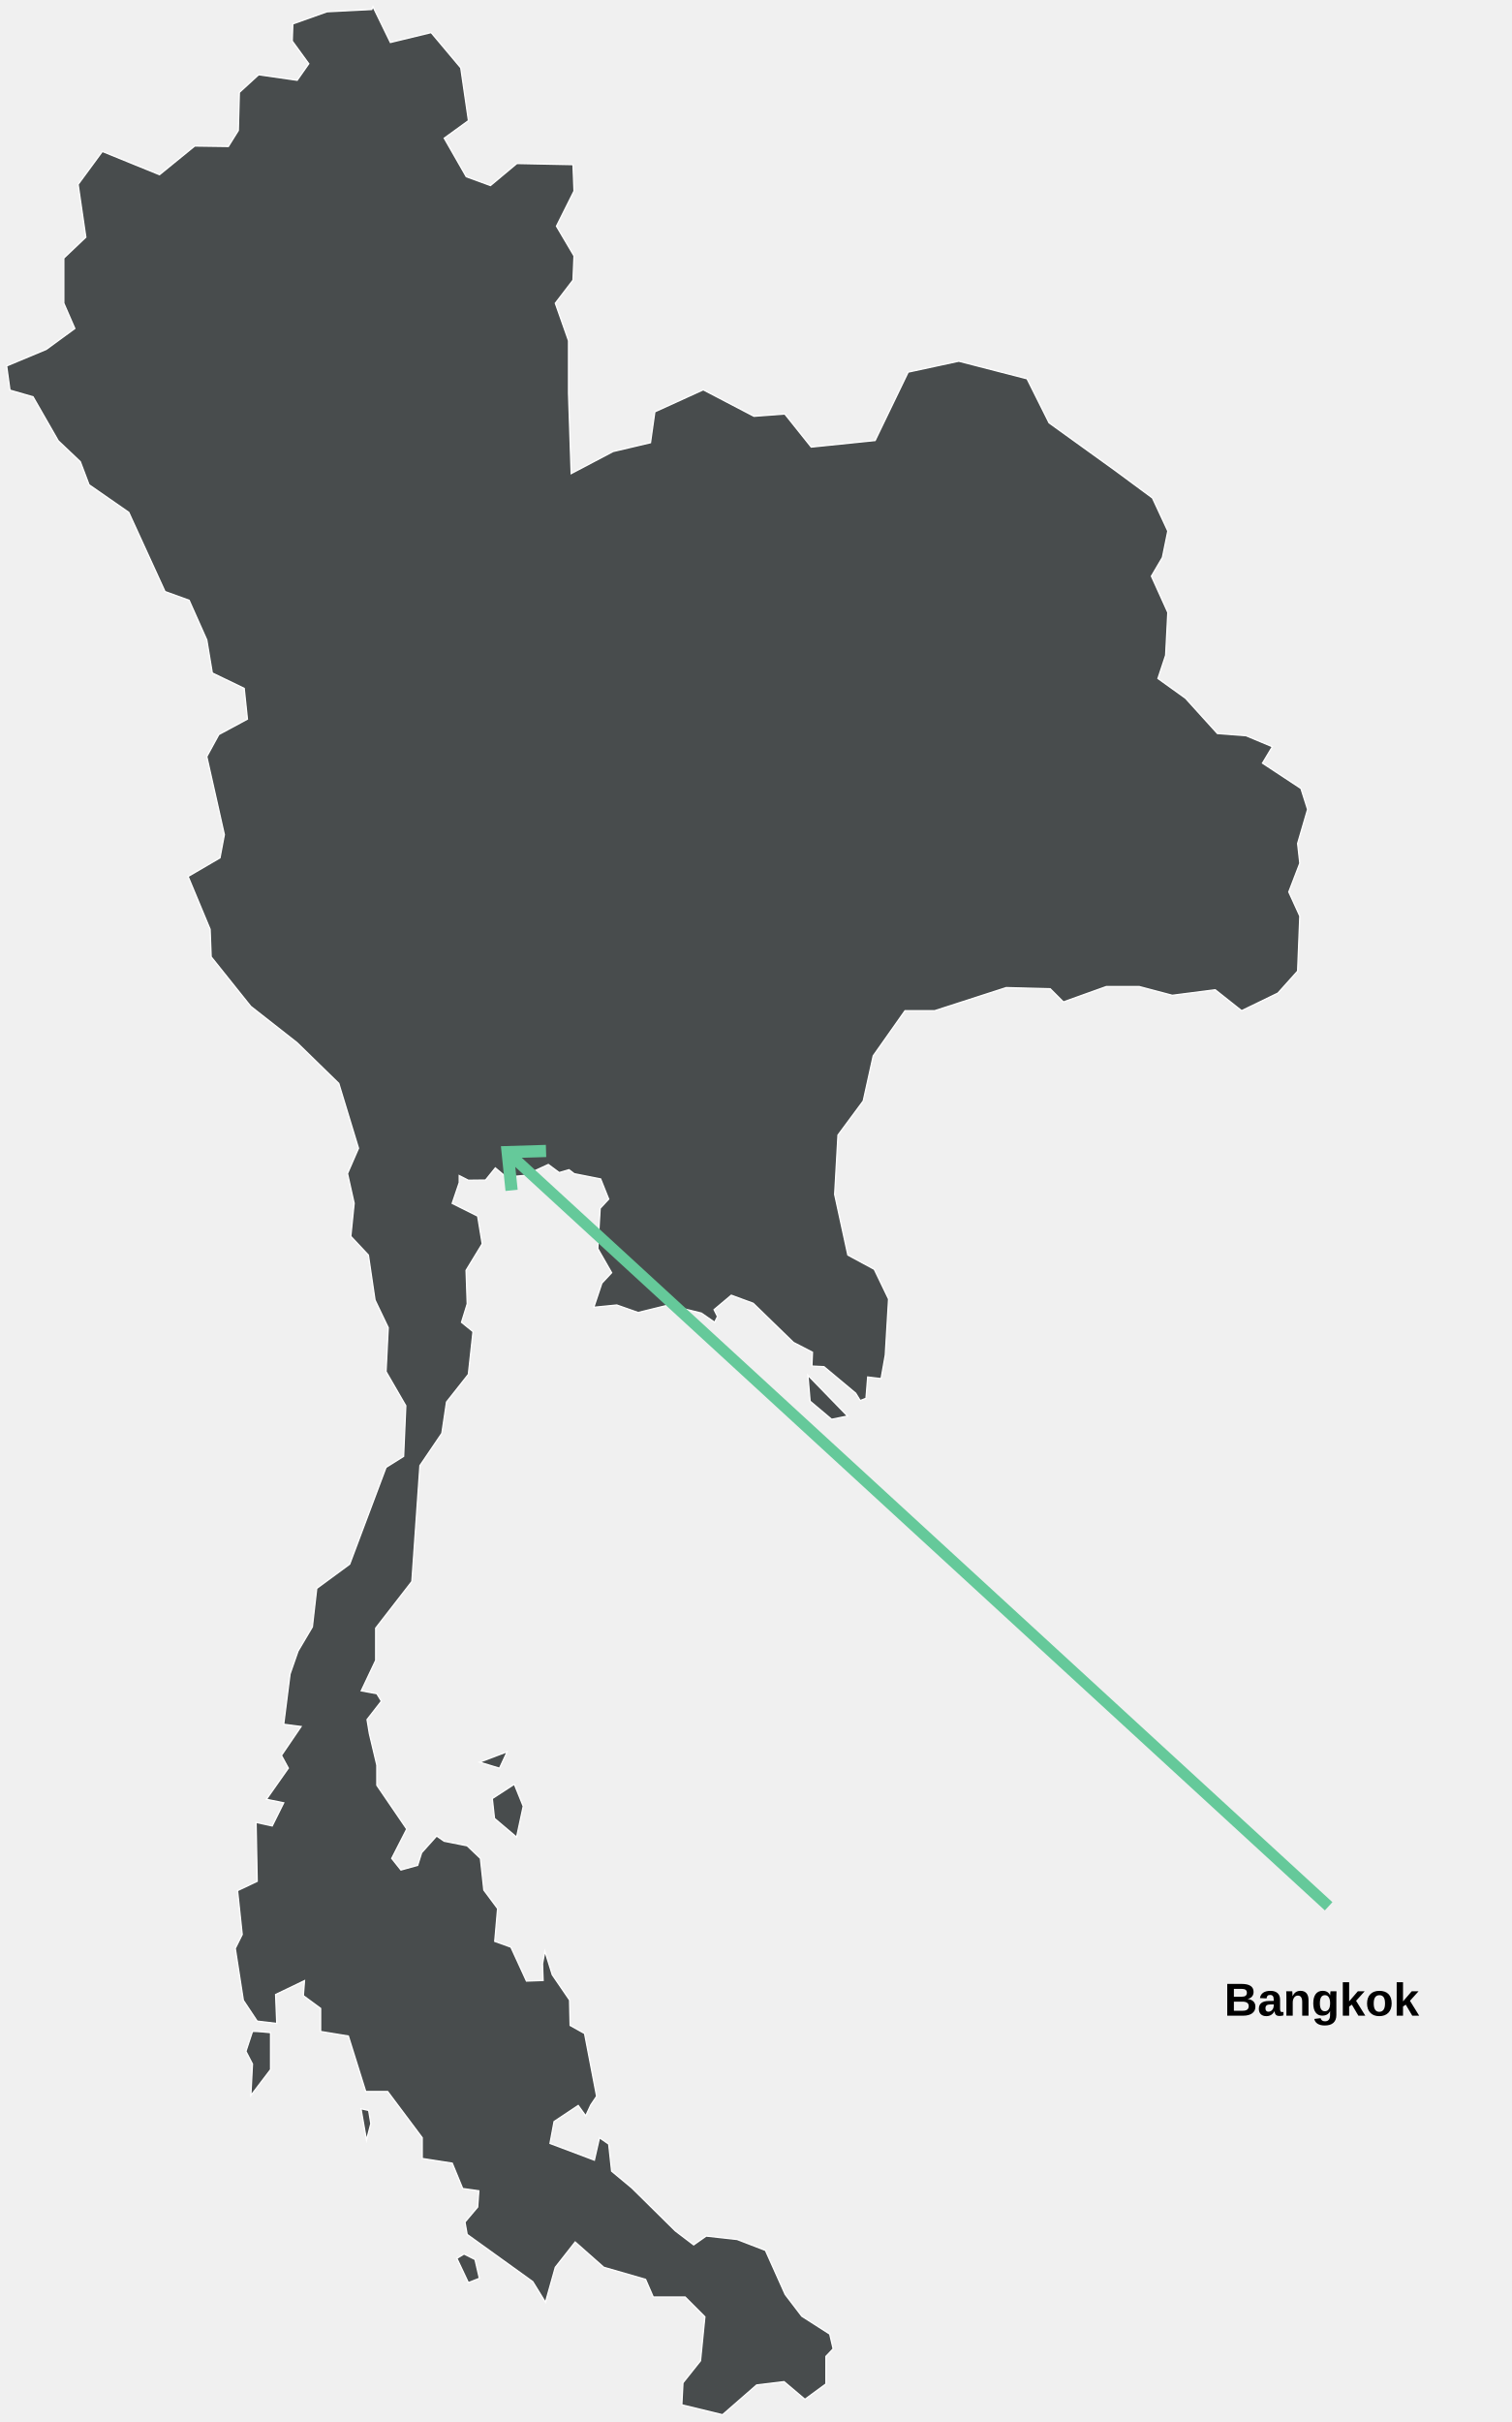
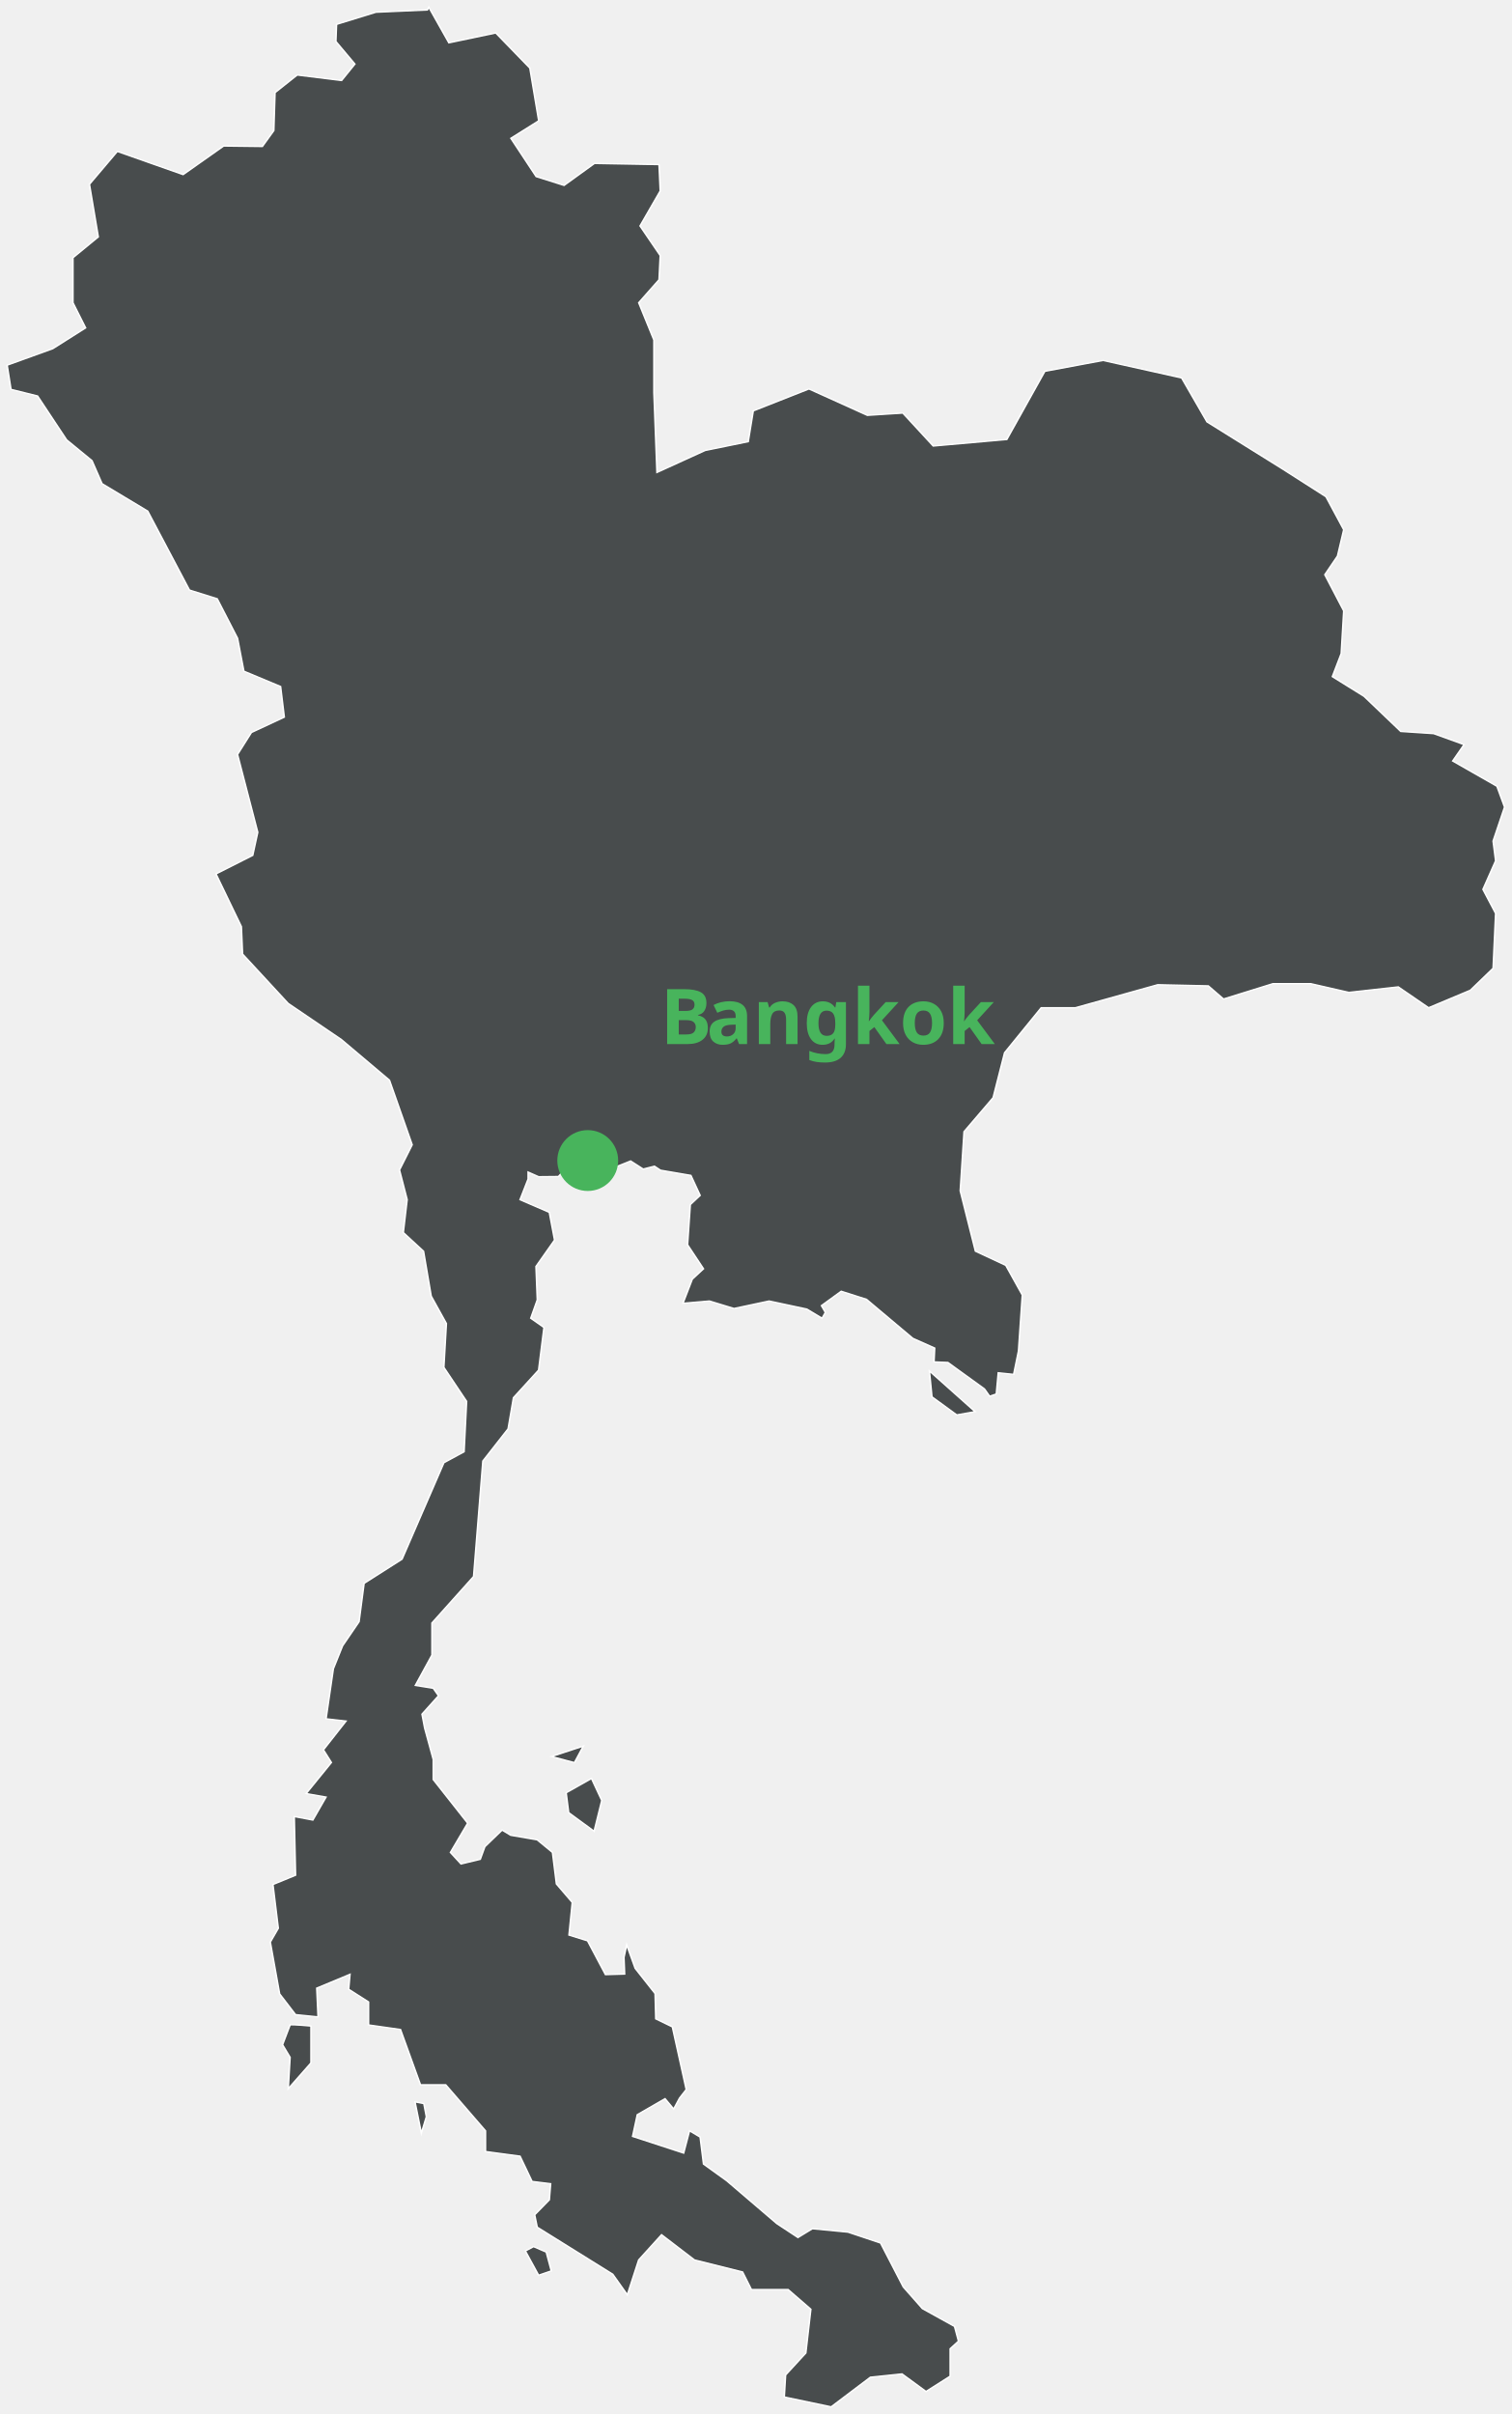
- <svg xmlns="http://www.w3.org/2000/svg" width="100%" height="100%" viewBox="0 0 10146 16259" version="1.1" xml:space="preserve" style="fill-rule:evenodd;clip-rule:evenodd;stroke-miterlimit:10;">
-   <g transform="matrix(4.16667,0,0,4.16667,0,0)">
-     <g transform="matrix(5.55556,0,0,5.55556,828.803,1026.54)">
-       <path d="M0,332.649L-6.39,336.807L-5.757,342.566L0.66,347.994L2.589,339.039L0,332.649ZM-2.066,323.226L-10.082,326.256L-4.298,328.02L-2.066,323.226ZM85.154,214.044L85.789,221.565L92.038,226.826L96.666,225.89L85.154,214.044ZM-75.958,404.363L-77.859,410.121L-75.958,413.784L-76.426,422.933L-70.699,415.412L-70.699,404.693C-70.699,404.693 -75.159,404.197 -75.958,404.363ZM-44.48,426.761L-42.88,435.878L-41.615,431.087L-42.248,427.258L-44.48,426.761ZM-16.664,470.153L-13.331,477.206L-10.136,475.941L-11.401,470.483L-14.597,468.886L-16.664,470.153ZM-41.007,-182.853L-35.941,-172.465L-24.127,-175.332L-15.534,-165.11L-13.302,-149.791L-20.326,-144.696L-13.937,-133.535L-6.915,-130.974L0.742,-137.367L17.02,-137.037L17.321,-129.377L12.228,-119.184L17.321,-110.56L17.02,-103.535L11.895,-96.84L15.725,-85.984L15.725,-70.665L16.496,-47.441L28.641,-53.834L39.493,-56.395L40.76,-65.351L54.805,-71.741L69.511,-64.056L78.462,-64.715L86.119,-55.128L104.653,-57.028L114.237,-76.867L128.918,-80.035L148.719,-74.937L155.109,-62.154L174.278,-48.351L185.098,-40.36L189.56,-30.773L187.991,-23.115L184.796,-17.686L189.56,-7.163L188.928,5.264L186.696,11.987L194.683,17.717L203.937,27.938L212.228,28.57L219.882,31.767L217.02,36.534L228.173,43.889L230.099,49.952L227.208,59.84L227.843,65.572L224.648,73.892L227.843,80.889L227.208,96.843L221.481,103.232L210.96,108.331L203.305,102.267L190.853,103.867L181.271,101.332L171.713,101.332L159.266,105.794L155.439,101.967L142.686,101.635L121.949,108.331L113.327,108.331L104.104,121.418L101.209,134.502L93.885,144.394L92.922,161.614L96.749,179.191L104.404,183.323L108.564,191.948L107.6,208.229L106.388,215.033L102.504,214.565L102.01,220.738L100.33,221.399L99.007,219.248L89.808,211.564L86.311,211.398L86.478,207.375L80.97,204.537L69.291,193.186L62.93,190.845L57.946,195.031L58.935,197.014L58.108,198.695L54.254,196.025L44.753,193.683L35.912,195.858L29.716,193.683L23.05,194.342L25.392,187.346L28.227,184.317L24.208,177.318L24.897,165.634L27.375,162.963L25.035,157.123L17.377,155.608L15.864,154.452L13.026,155.279L9.86,152.933L3,156.104L-2.315,156.598L-5.507,153.927L-8.344,157.454L-13.331,157.509L-15.974,156.158L-15.974,158.198L-18.013,164.205L-10.631,167.895L-9.309,175.94L-13.991,183.625L-13.661,193.353L-15.313,198.695L-11.98,201.397L-13.331,213.795L-19.665,221.813L-21.016,230.875L-27.375,240.244L-29.716,273.855L-40.21,287.384L-40.21,296.721L-44.397,305.565L-39.88,306.392L-38.557,308.567L-42.717,313.914L-42.055,317.936L-39.88,327.112L-39.88,332.951L-31.206,345.652L-35.557,354.167L-32.884,357.525L-28.038,356.174L-26.882,352.513L-22.53,347.663L-20.353,349.178L-13.688,350.502L-9.834,354.167L-8.841,363.341L-4.847,368.712L-5.674,378.216L-0.992,379.898L3.525,389.733L8.344,389.567L8.179,384.72L8.866,381.056L11.015,387.914L16.028,395.243L16.193,402.601L20.378,404.941L23.875,423.153L22.197,425.632L20.709,428.826L18.534,425.824L11.538,430.479L10.355,436.816L23.215,441.666L24.702,435.165L27.375,437.01L28.227,444.862L34.095,449.74L46.707,462.192L52.024,466.24L55.659,463.679L64.638,464.673L72.845,467.84L78.572,480.624L83.392,486.931L91.489,492.111L92.482,496.383L90.386,498.586L90.386,506.576L84.3,511.038L78.242,505.915L70.285,506.878L60.397,515.502L48.58,512.634L48.91,506.246L54.005,499.853L55.272,487.098L49.545,481.365L40.292,481.365L38.061,476.241L25.943,472.744L17.652,465.414L11.895,472.744L9.033,482.908L5.341,476.902L-13.688,463.211L-14.32,459.628L-10.631,455.274L-10.302,450.566L-14.983,449.903L-18.013,442.548L-26.714,441.196L-26.714,435.165L-36.741,421.773L-43.104,421.773L-48.143,405.684L-56.183,404.363L-56.183,397.669L-61.198,393.976L-60.865,389.623L-69.237,393.646L-68.907,402.019L-74.583,401.36L-78.6,395.324L-80.944,380.256L-78.933,376.233L-80.281,363.505L-74.583,360.805L-74.911,343.722L-70.229,344.744L-66.896,338.048L-71.909,337.027L-65.548,327.991L-67.557,324.301L-61.857,315.925L-66.896,315.265L-65.052,300.691L-62.738,294.05L-58.581,287.025L-57.314,275.867L-47.756,268.839L-37.209,240.766L-32.114,237.569L-31.479,222.885L-37.209,212.996L-36.574,200.239L-40.404,192.25L-42.331,179.191L-47.426,173.762L-46.462,164.175L-48.391,155.552L-45.196,148.224L-50.924,129.408L-63.042,117.587L-76.454,107.064L-87.938,92.71L-88.24,84.72L-94.631,69.4L-85.378,64.002L-84.111,57.278L-89.204,34.633L-85.708,28.24L-77.419,23.776L-78.356,14.851L-87.608,10.387L-89.204,0.8L-94.328,-10.69L-101.323,-13.223L-111.844,-36.202L-123.356,-44.192L-125.888,-50.886L-132.28,-56.946L-139.603,-69.704L-146.295,-71.63L-147.26,-78.656L-135.776,-83.451L-127.485,-89.511L-130.68,-96.84L-130.68,-109.925L-124.293,-115.987L-126.523,-131.303L-119.498,-140.866L-102.918,-134.117L-92.701,-142.436L-82.951,-142.298L-80.062,-146.928L-79.759,-157.976L-74.167,-163.1L-62.985,-161.502L-59.626,-166.294L-64.417,-172.879L-64.255,-177.84L-54.338,-181.367L-41.366,-182.026L-41.007,-182.853Z" style="fill:rgb(72,76,77);stroke:white;stroke-width:0.38px;" />
-     </g>
-     <g transform="matrix(4.08031,3.74623,3.75726,-4.09233,1409.77,1579.22)">
-       <path d="M-42.376,-108.814L279.412,-108.814" style="fill:none;fill-rule:nonzero;stroke:rgb(101,201,154);stroke-width:3.24px;stroke-miterlimit:4;" />
-     </g>
-     <g transform="matrix(0.131372,-0.457297,0.457297,0.131372,-2319.8,2434.32)">
-       <path d="M2868.05,6051.65L2988.78,6003.11L3028.41,6127.05" style="fill:none;fill-rule:nonzero;stroke:rgb(101,201,154);stroke-width:41.32px;stroke-miterlimit:4;" />
-     </g>
-     <g transform="matrix(1,0,0,1,1006.5,-6748.6)">
-       <text x="966.159px" y="9996.14px" style="font-weight: 600; font-size: 6.2em; font-family: Raleway,Arial,Helvetica,sans-serif; color: #484C4D">Bangkok</text>
-     </g>
+ <svg xmlns="http://www.w3.org/2000/svg" width="100%" height="100%" viewBox="0 0 3934 6281" version="1.1" xml:space="preserve" style="fill-rule:evenodd;clip-rule:evenodd;stroke-miterlimit:10;">
+   <g transform="matrix(15.8386,0,0,-13.7139,1539.18,1653.42)">
+     <path d="M0,-216.866L-4.166,-219.577L-3.753,-223.331L0.43,-226.87L1.688,-221.032L0,-216.866ZM-1.347,-210.723L-6.573,-212.698L-2.802,-213.848L-1.347,-210.723ZM55.515,-139.543L55.929,-144.446L60.003,-147.876L63.02,-147.266L55.515,-139.543ZM-49.52,-263.619L-50.759,-267.373L-49.52,-269.761L-49.825,-275.725L-46.091,-270.822L-46.091,-263.834C-46.091,-263.834 -48.999,-263.511 -49.52,-263.619ZM-28.998,-278.221L-27.955,-284.165L-27.13,-281.041L-27.543,-278.545L-28.998,-278.221ZM-10.864,-306.51L-8.691,-311.108L-6.608,-310.283L-7.433,-306.725L-9.516,-305.684L-10.864,-306.51ZM-26.734,119.208L-23.431,112.436L-15.729,114.305L-10.127,107.641L-8.672,97.654L-13.251,94.332L-9.086,87.056L-4.508,85.386L0.484,89.554L11.096,89.339L11.292,84.345L7.972,77.7L11.292,72.078L11.096,67.498L7.755,63.133L10.252,56.056L10.252,46.069L10.754,30.928L18.672,35.096L25.747,36.766L26.573,42.604L35.729,46.77L45.317,41.76L51.152,42.19L56.144,35.94L68.227,37.178L74.475,50.112L84.046,52.177L96.955,48.854L101.121,40.52L113.618,31.521L120.672,26.312L123.581,20.062L122.558,15.069L120.475,11.53L123.581,4.67L123.169,-3.432L121.714,-7.815L126.921,-11.551L132.954,-18.214L138.359,-18.626L143.349,-20.71L141.483,-23.818L148.754,-28.613L150.01,-32.566L148.125,-39.012L148.539,-42.749L146.456,-48.173L148.539,-52.735L148.125,-63.136L144.391,-67.301L137.532,-70.625L132.542,-66.672L124.424,-67.715L118.177,-66.062L111.946,-66.062L103.831,-68.971L101.336,-66.476L93.022,-66.26L79.503,-70.625L73.882,-70.625L67.869,-79.157L65.982,-87.687L61.207,-94.136L60.579,-105.362L63.074,-116.821L68.065,-119.515L70.777,-125.138L70.148,-135.752L69.358,-140.188L66.826,-139.883L66.504,-143.907L65.409,-144.338L64.546,-142.936L58.549,-137.926L56.269,-137.818L56.378,-135.195L52.787,-133.345L45.173,-125.945L41.026,-124.419L37.777,-127.148L38.422,-128.441L37.883,-129.537L35.37,-127.796L29.176,-126.269L23.412,-127.687L19.373,-126.269L15.027,-126.699L16.554,-122.138L18.402,-120.163L15.782,-115.6L16.231,-107.983L17.847,-106.242L16.321,-102.434L11.329,-101.447L10.342,-100.693L8.492,-101.232L6.428,-99.703L1.956,-101.77L-1.509,-102.092L-3.59,-100.351L-5.44,-102.65L-8.691,-102.686L-10.414,-101.805L-10.414,-103.135L-11.743,-107.051L-6.931,-109.457L-6.069,-114.702L-9.121,-119.712L-8.906,-126.054L-9.983,-129.537L-7.81,-131.298L-8.691,-139.381L-12.82,-144.608L-13.701,-150.516L-17.847,-156.624L-19.373,-178.536L-26.214,-187.356L-26.214,-193.443L-28.944,-199.209L-25.999,-199.748L-25.137,-201.166L-27.849,-204.652L-27.417,-207.274L-25.999,-213.256L-25.999,-217.063L-20.344,-225.343L-23.181,-230.894L-21.438,-233.084L-18.279,-232.203L-17.525,-229.816L-14.688,-226.654L-13.269,-227.642L-8.924,-228.505L-6.411,-230.894L-5.764,-236.875L-3.16,-240.377L-3.699,-246.573L-0.647,-247.669L2.298,-254.081L5.44,-253.973L5.332,-250.813L5.78,-248.424L7.181,-252.895L10.449,-257.673L10.557,-262.47L13.285,-263.996L15.565,-275.869L14.471,-277.485L13.501,-279.567L12.083,-277.61L7.522,-280.645L6.751,-284.776L15.135,-287.938L16.104,-283.7L17.847,-284.903L18.402,-290.022L22.228,-293.202L30.45,-301.32L33.916,-303.959L36.286,-302.289L42.14,-302.937L47.49,-305.002L51.224,-313.336L54.366,-317.448L59.645,-320.825L60.292,-323.61L58.926,-325.046L58.926,-330.255L54.958,-333.164L51.009,-329.824L45.821,-330.452L39.375,-336.074L31.671,-334.205L31.886,-330.04L35.208,-325.872L36.034,-317.557L32.3,-313.819L26.268,-313.819L24.813,-310.479L16.913,-308.199L11.508,-303.42L7.755,-308.199L5.889,-314.825L3.482,-310.91L-8.924,-301.984L-9.336,-299.648L-6.931,-296.81L-6.716,-293.74L-9.768,-293.308L-11.743,-288.513L-17.416,-287.632L-17.416,-283.7L-23.953,-274.969L-28.101,-274.969L-31.386,-264.48L-36.628,-263.619L-36.628,-259.255L-39.897,-256.847L-39.68,-254.009L-45.138,-256.632L-44.923,-262.091L-48.623,-261.661L-51.242,-257.726L-52.77,-247.903L-51.459,-245.28L-52.338,-236.982L-48.623,-235.222L-48.837,-224.085L-45.785,-224.751L-43.612,-220.386L-46.88,-219.72L-42.733,-213.829L-44.043,-211.424L-40.327,-205.963L-43.612,-205.533L-42.41,-196.031L-40.901,-191.702L-38.191,-187.122L-37.365,-179.848L-31.134,-175.266L-24.258,-156.964L-20.936,-154.88L-20.522,-145.307L-24.258,-138.86L-23.844,-130.543L-26.341,-125.335L-27.597,-116.821L-30.919,-113.282L-30.29,-107.032L-31.548,-101.41L-29.465,-96.633L-33.199,-84.366L-41.099,-76.659L-49.843,-69.799L-57.33,-60.441L-57.527,-55.232L-61.693,-45.245L-55.661,-41.725L-54.835,-37.342L-58.155,-22.579L-55.876,-18.411L-50.472,-15.501L-51.083,-9.682L-57.115,-6.772L-58.155,-0.522L-61.496,6.969L-66.056,8.62L-72.915,23.601L-80.42,28.81L-82.071,33.174L-86.238,37.125L-91.012,45.442L-95.375,46.698L-96.004,51.278L-88.517,54.404L-83.112,58.355L-85.195,63.133L-85.195,71.664L-81.031,75.616L-82.485,85.601L-77.905,91.835L-67.096,87.435L-60.435,92.859L-54.079,92.769L-52.195,95.787L-51.998,102.99L-48.352,106.33L-41.062,105.289L-38.872,108.413L-41.996,112.706L-41.89,115.94L-35.425,118.239L-26.968,118.669L-26.734,119.208Z" style="fill:rgb(72,76,77);stroke:white;stroke-width:0.25px;" />
+   </g>
+   <g transform="matrix(8.33333,0,0,8.33333,-1996.6,-36363.1)">
+     <text x="445.757px" y="4689.56px" style="font-family:'LucidaGrande-Bold', 'Lucida Grande', sans-serif;font-weight:600;font-size:24px;fill:rgb(72,180,92);">B<tspan x="460.167px 473.57px 488.625px 503.75px 518.231px 532.853px " y="4689.56px 4689.56px 4689.56px 4689.56px 4689.56px 4689.56px ">angkok</tspan>
+     </text>
+   </g>
+   <g transform="matrix(8.33333,0,0,8.33333,1529.37,2940.46)">
+     <path d="M0,19C5.247,19 9.5,14.747 9.5,9.5C9.5,4.253 5.247,0 0,0C-5.247,0 -9.5,4.253 -9.5,9.5C-9.5,14.747 -5.247,19 0,19" style="fill:rgb(72,180,92);fill-rule:nonzero;" />
  </g>
</svg>
